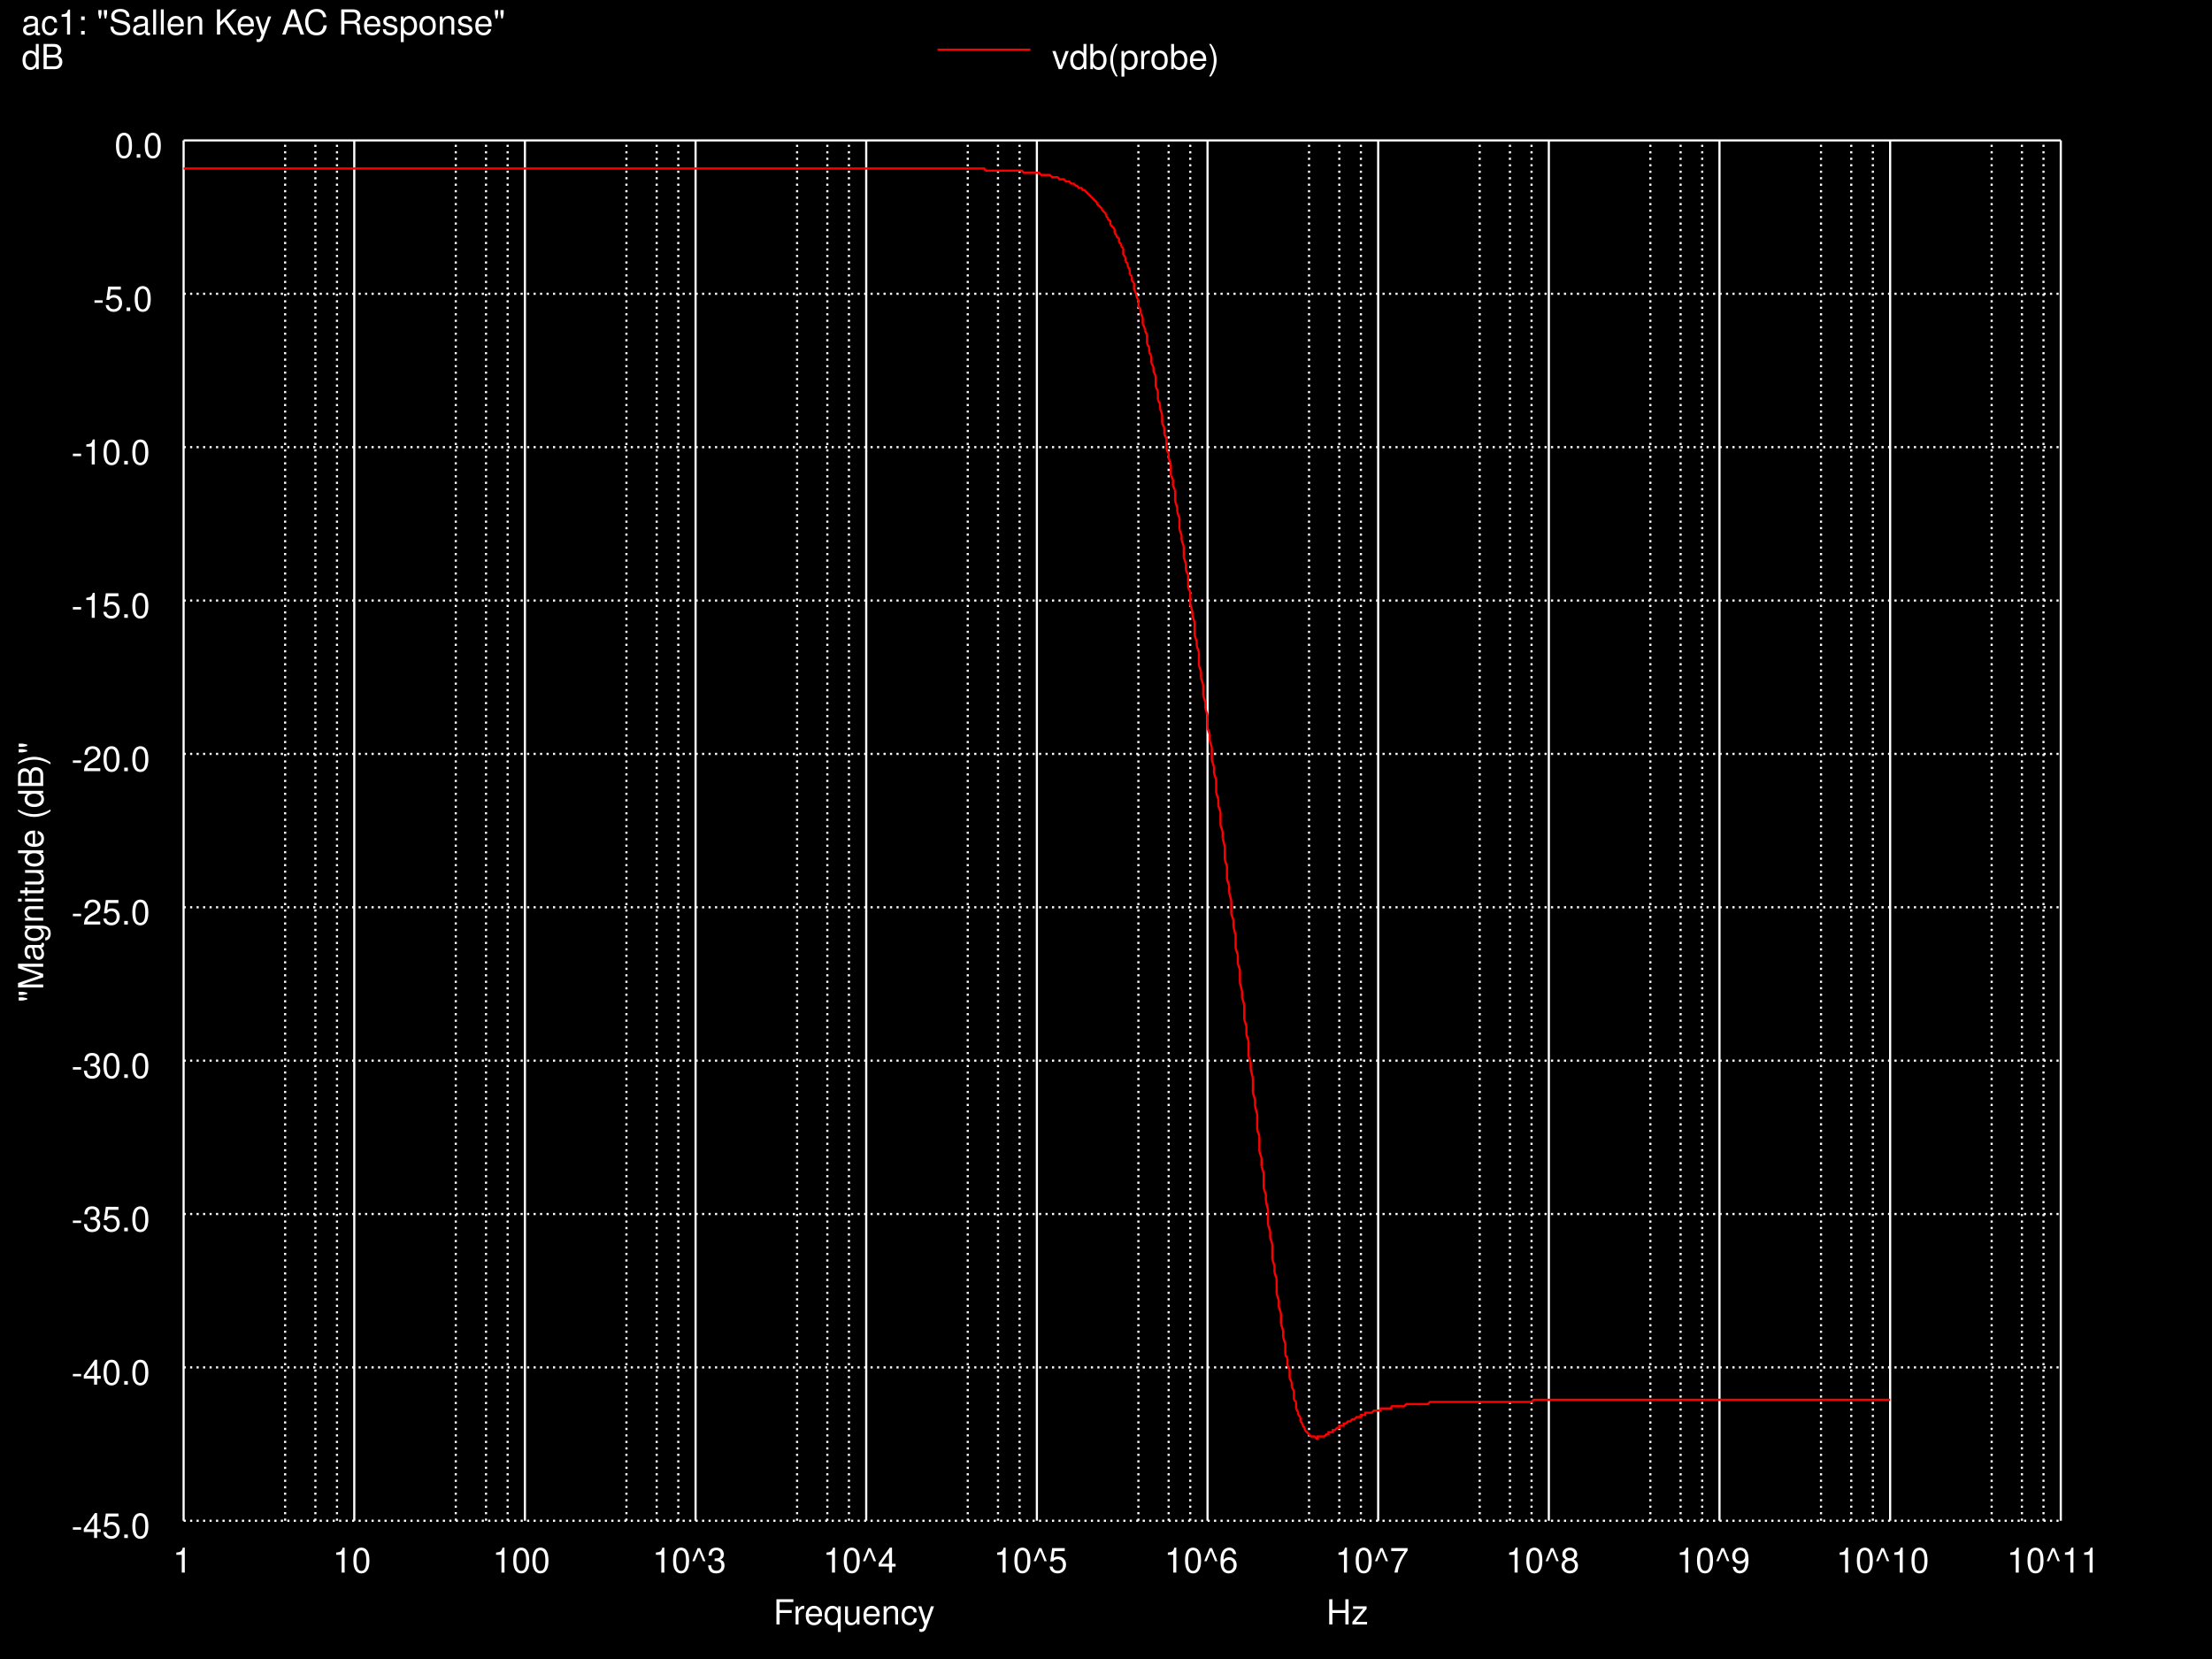
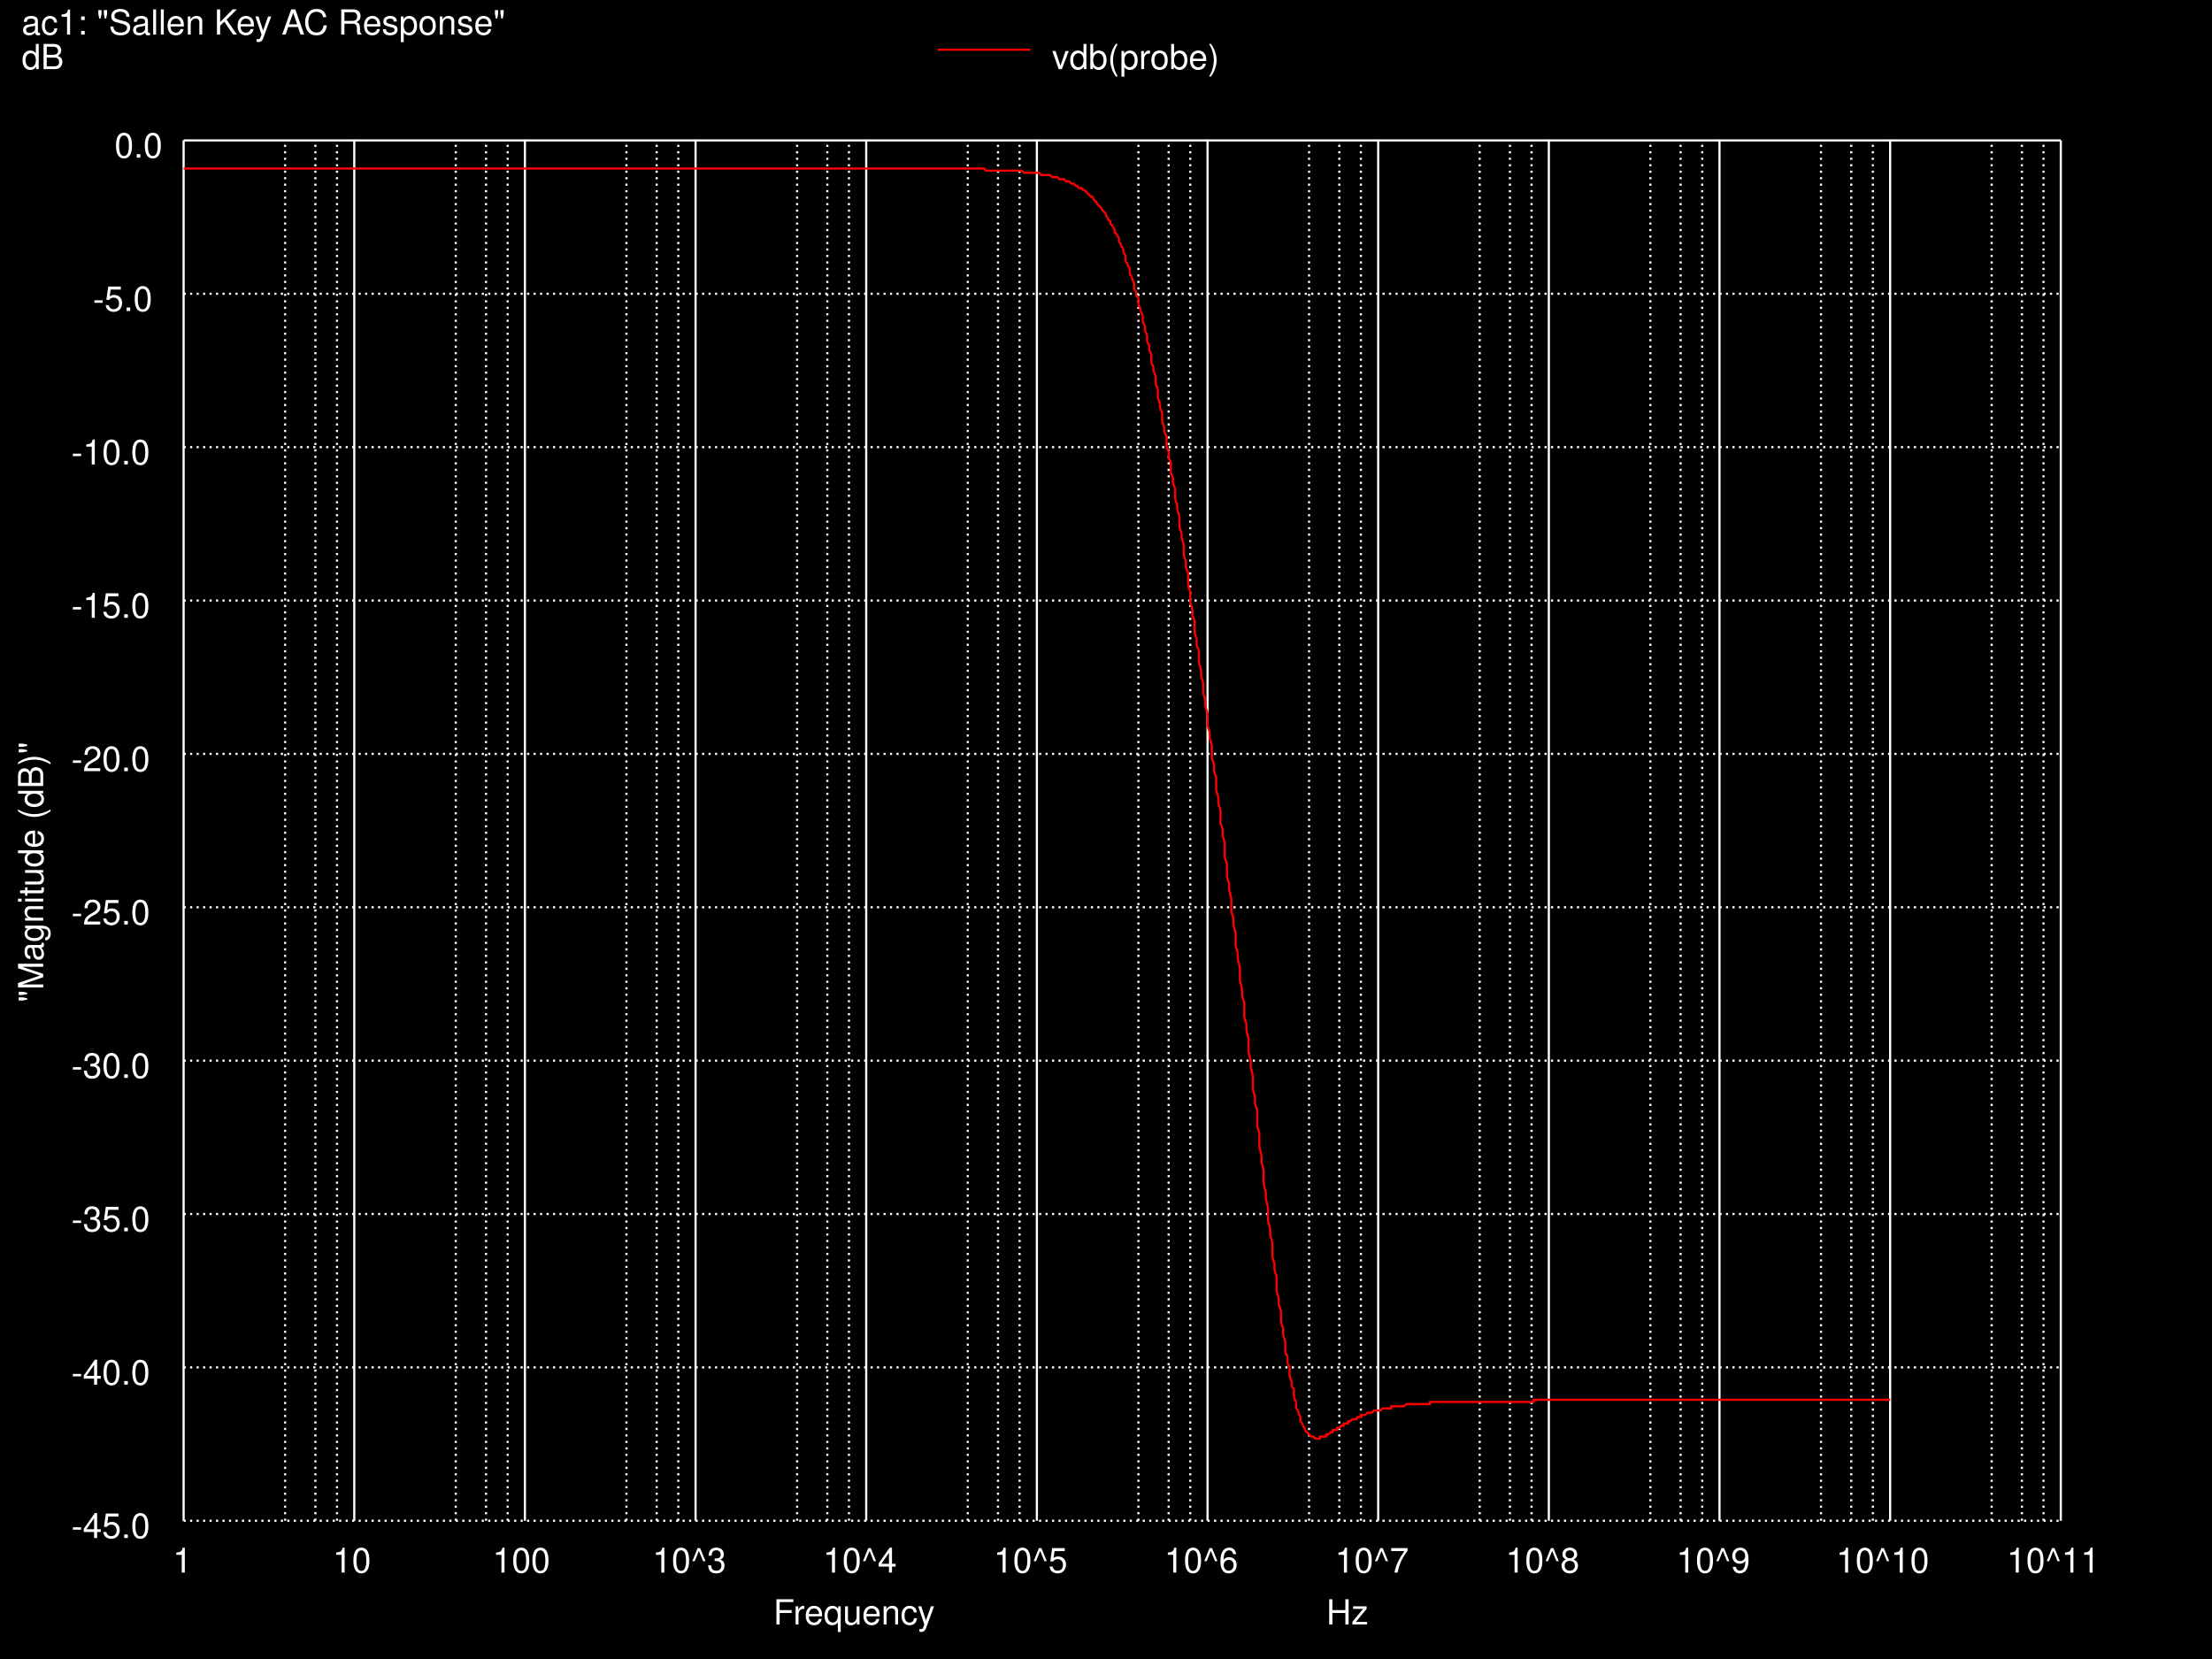
<svg xmlns="http://www.w3.org/2000/svg" version="1.1" width="100%" height="100%" viewBox="0 0 1024 768" style="fill: none; font-family: Helvetica;  font: Helvetica; ">
  <rect x="0" y="0" width="1024" height="768" fill="black" stroke="none" />
  <text stroke="none" fill="white" font-size="16" x="358" y="752">
Frequency
</text>
  <text transform="rotate(-90, 20, 464)" stroke="none" fill="white" font-size="16" x="20" y="464">
"Magnitude (dB)"
</text>
  <text stroke="none" fill="white" font-size="16" x="10" y="16">
ac1: "Sallen Key AC Response"
</text>
  <path stroke="white" d="M85 704l0 -639" />
  <text stroke="none" fill="white" font-size="16" x="80" y="728">
1
</text>
  <path stroke="white" stroke-dasharray="1,2" d="M132 704l0 -639M146 704l0 -639M156 704l0 -639" />
  <path stroke="white" d="M164 704l0 -639" />
  <text stroke="none" fill="white" font-size="16" x="154" y="728">
10
</text>
  <path stroke="white" stroke-dasharray="1,2" d="M211 704l0 -639M225 704l0 -639M235 704l0 -639" />
  <path stroke="white" d="M243 704l0 -639" />
  <text stroke="none" fill="white" font-size="16" x="228" y="728">
100
</text>
  <path stroke="white" stroke-dasharray="1,2" d="M290 704l0 -639M304 704l0 -639M314 704l0 -639" />
  <path stroke="white" d="M322 704l0 -639" />
  <text stroke="none" fill="white" font-size="16" x="302" y="728">
10^3
</text>
  <path stroke="white" stroke-dasharray="1,2" d="M369 704l0 -639M383 704l0 -639M393 704l0 -639" />
  <path stroke="white" d="M401 704l0 -639" />
  <text stroke="none" fill="white" font-size="16" x="381" y="728">
10^4
</text>
  <path stroke="white" stroke-dasharray="1,2" d="M448 704l0 -639M462 704l0 -639M472 704l0 -639" />
  <path stroke="white" d="M480 704l0 -639" />
  <text stroke="none" fill="white" font-size="16" x="460" y="728">
10^5
</text>
  <path stroke="white" stroke-dasharray="1,2" d="M527 704l0 -639M541 704l0 -639M551 704l0 -639" />
  <path stroke="white" d="M559 704l0 -639" />
  <text stroke="none" fill="white" font-size="16" x="539" y="728">
10^6
</text>
  <path stroke="white" stroke-dasharray="1,2" d="M606 704l0 -639M620 704l0 -639M630 704l0 -639" />
  <path stroke="white" d="M638 704l0 -639" />
  <text stroke="none" fill="white" font-size="16" x="618" y="728">
10^7
</text>
  <path stroke="white" stroke-dasharray="1,2" d="M685 704l0 -639M699 704l0 -639M709 704l0 -639" />
  <path stroke="white" d="M717 704l0 -639" />
  <text stroke="none" fill="white" font-size="16" x="697" y="728">
10^8
</text>
  <path stroke="white" stroke-dasharray="1,2" d="M764 704l0 -639M778 704l0 -639M788 704l0 -639" />
  <path stroke="white" d="M796 704l0 -639" />
  <text stroke="none" fill="white" font-size="16" x="776" y="728">
10^9
</text>
  <path stroke="white" stroke-dasharray="1,2" d="M843 704l0 -639M857 704l0 -639M867 704l0 -639" />
  <path stroke="white" d="M875 704l0 -639" />
  <text stroke="none" fill="white" font-size="16" x="850" y="728">
10^10
</text>
  <path stroke="white" stroke-dasharray="1,2" d="M922 704l0 -639M936 704l0 -639M946 704l0 -639" />
  <path stroke="white" d="M954 704l0 -639" />
  <text stroke="none" fill="white" font-size="16" x="929" y="728">
10^11
</text>
  <text stroke="none" fill="white" font-size="16" x="614" y="752">
Hz
</text>
  <path stroke="white" stroke-dasharray="1,2" d="M85 704l869 0" />
  <text stroke="none" fill="white" font-size="16" x="33" y="712">
-45.0
</text>
  <path stroke="white" stroke-dasharray="1,2" d="M85 633l869 0" />
  <text stroke="none" fill="white" font-size="16" x="33" y="641">
-40.0
</text>
  <path stroke="white" stroke-dasharray="1,2" d="M85 562l869 0" />
  <text stroke="none" fill="white" font-size="16" x="33" y="570">
-35.0
</text>
  <path stroke="white" stroke-dasharray="1,2" d="M85 491l869 0" />
  <text stroke="none" fill="white" font-size="16" x="33" y="499">
-30.0
</text>
  <path stroke="white" stroke-dasharray="1,2" d="M85 420l869 0" />
  <text stroke="none" fill="white" font-size="16" x="33" y="428">
-25.0
</text>
  <path stroke="white" stroke-dasharray="1,2" d="M85 349l869 0" />
  <text stroke="none" fill="white" font-size="16" x="33" y="357">
-20.0
</text>
  <path stroke="white" stroke-dasharray="1,2" d="M85 278l869 0" />
  <text stroke="none" fill="white" font-size="16" x="33" y="286">
-15.0
</text>
  <path stroke="white" stroke-dasharray="1,2" d="M85 207l869 0" />
  <text stroke="none" fill="white" font-size="16" x="33" y="215">
-10.0
</text>
  <path stroke="white" stroke-dasharray="1,2" d="M85 136l869 0" />
  <text stroke="none" fill="white" font-size="16" x="43" y="144">
-5.0
</text>
  <path stroke="white" d="M85 65l869 0" />
  <text stroke="none" fill="white" font-size="16" x="53" y="73">
0.0
</text>
  <text stroke="none" fill="white" font-size="16" x="10" y="32">
dB
</text>
  <path stroke="red" d="M434 23l43 0" />
  <text stroke="none" fill="white" font-size="16" x="487" y="32">
vdb(probe)
</text>
-   <path stroke="red" d="M85 78l371 0M456 79l0 -1M456 79l17 0 1 1 7 0 1 1 4 0 1 1 3 0M490 83l0 -1M490 83l3 0M493 84l0 -1M493 84l2 0 1 1 1 0 1 1 1 0M499 87l0 -1M499 87l2 0M501 88l0 -1M501 88l1 0 6 6M508 95l0 -1M508 95l1 0M509 96l0 -1M509 96l1 0M510 97l0 -1" />
-   <path stroke="red" d="M510 97l2 2M512 100l0 -1M512 100l1 1M513 102l0 -1M513 102l1 0M514 104l0 -2M514 104l2 2M516 108l0 -2M516 108l1 1M517 110l0 -1M517 110l1 0M518 112l0 -2M518 112l1 1M519 114l0 -1M519 114l1 1M520 118l0 -3M520 118l1 1M521 121l0 -2" />
-   <path stroke="red" d="M521 121l1 1M522 123l0 -1M522 123l1 2M523 127l0 -2M523 127l1 1M524 130l0 -2M524 130l1 1M525 134l0 -3M525 134l1 2M526 137l0 -1M526 137l1 2M527 142l0 -3M527 142l1 1M528 145l0 -2M528 145l1 2M529 150l0 -3M529 150l1 2M530 153l0 -1" />
-   <path stroke="red" d="M530 153l1 2M531 159l0 -4M531 159l1 2M532 163l0 -2M532 163l1 2M533 168l0 -3M533 168l1 2M534 172l0 -2M534 172l1 2M535 179l0 -5M535 179l1 2M536 185l0 -4M536 185l1 2M537 189l0 -2M537 189l1 3M538 196l0 -4M538 196l1 2M539 201l0 -3" />
-   <path stroke="red" d="M539 201l1 2M540 208l0 -5M540 208l1 2M541 212l0 -2M541 212l1 3M542 220l0 -5M542 220l1 2M543 225l0 -3M543 225l1 2M544 232l0 -5M544 232l1 3M545 237l0 -2M545 237l1 3M546 245l0 -5M546 245l1 3M547 250l0 -2M547 250l1 3M548 258l0 -5" />
-   <path stroke="red" d="M548 258l1 3M549 264l0 -3M549 264l1 2M550 272l0 -6M550 272l1 2M551 280l0 -6M551 280l1 3M552 285l0 -2M552 285l1 3M553 294l0 -6M553 294l1 3M554 299l0 -2M554 299l1 3M555 308l0 -6M555 308l1 3M556 314l0 -3M556 314l1 3M557 322l0 -5" />
-   <path stroke="red" d="M557 322l1 3M558 328l0 -3M558 328l1 3M559 337l0 -6M559 337l1 3M560 343l0 -3M560 343l1 3M561 352l0 -6M561 352l1 3M562 358l0 -3M562 358l1 3M563 367l0 -6M563 367l1 3M564 373l0 -3M564 373l1 3M565 382l0 -6M565 382l1 3M566 388l0 -3" />
-   <path stroke="red" d="M566 388l1 4M567 398l0 -6M567 398l1 3M568 407l0 -6M568 407l1 3M569 413l0 -3M569 413l1 4M570 423l0 -6M570 423l1 3M571 429l0 -3M571 429l1 4M572 439l0 -6M572 439l1 3M573 446l0 -4M573 446l1 3M574 455l0 -6M574 455l1 4M575 462l0 -3" />
-   <path stroke="red" d="M575 462l1 3M576 472l0 -7M576 472l1 3M577 479l0 -4M577 479l1 3M578 489l0 -7M578 489l1 3M579 495l0 -3M579 495l1 4M580 506l0 -7M580 506l1 3M581 512l0 -3M581 512l1 4M582 523l0 -7M582 523l1 3M583 533l0 -7M583 533l1 3M584 540l0 -4" />
-   <path stroke="red" d="M584 540l1 3M585 550l0 -7M585 550l1 3M586 556l0 -3M586 556l1 4M587 567l0 -7M587 567l1 3M588 573l0 -3M588 573l1 3M589 583l0 -7M589 583l1 3M590 589l0 -3M590 589l1 3M591 599l0 -7M591 599l1 3M592 605l0 -3M592 605l1 3M593 613l0 -5" />
-   <path stroke="red" d="M593 613l1 3M594 619l0 -3M594 619l1 3M595 627l0 -5M595 627l1 2M596 632l0 -3M596 632l1 2M597 638l0 -4M597 638l1 2M598 642l0 -2M598 642l1 2M599 648l0 -4M599 648l1 1M600 652l0 -3M600 652l1 2M601 655l0 -1M601 655l1 1M602 658l0 -2" />
-   <path stroke="red" d="M602 658l1 1M603 660l0 -1M603 660l1 1M604 662l0 -1M604 662l3 3 2 0M609 666l0 -1M609 666l1 0 0 -1 3 0 1 -1 1 0 0 -1 2 0 0 -1 1 0 1 -1 1 0 0 -1 2 0 0 -1 1 0 1 -1 1 0 1 -1 1 0 1 -1 2 0 0 -1 2 0 0 -1 3 0 1 -1 3 0 0 -1 5 0 0 -1" />
-   <path stroke="red" d="M644 651l6 0 1 -1 10 0 1 -1 47 0 1 -1 165 0" />
+   <path stroke="red" d="M85 78l371 0M456 79l0 -1M456 79l17 0 1 1 7 0 1 1 4 0 1 1 3 0M490 83l0 -1M490 83l3 0M493 84l0 -1M493 84l2 0 1 1 1 0 1 1 1 0M499 87l0 -1M499 87l2 0M501 88l0 -1M501 88l1 0 3 3 1 0M506 92l0 -1M506 92l2 2M508 95l0 -1M508 95l1 0" />
+   <path stroke="red" d="M509 96l0 -1M509 96l1 0M510 97l0 -1M510 97l2 2M512 100l0 -1M512 100l1 1M513 102l0 -1M513 102l1 0M514 104l0 -2M514 104l1 0M515 105l0 -1M515 105l1 1M516 108l0 -2M516 108l1 0M517 109l0 -1M517 109l1 1M518 112l0 -2M518 112l1 1" />
+   <path stroke="red" d="M519 114l0 -1M519 114l1 1M520 117l0 -2M520 117l1 1M521 121l0 -3M521 121l1 1M522 123l0 -1M522 123l1 1M523 127l0 -3M523 127l1 1M524 129l0 -1M524 129l1 2M525 134l0 -3M525 134l1 1M526 137l0 -2M526 137l1 1M527 141l0 -3M527 141l1 2" />
+   <path stroke="red" d="M528 144l0 -1M528 144l1 2M529 149l0 -3M529 149l1 2M530 153l0 -2M530 153l1 2M531 158l0 -3M531 158l1 2M532 162l0 -2M532 162l1 2M533 168l0 -4M533 168l1 2M534 172l0 -2M534 172l1 2M535 178l0 -4M535 178l1 2M536 184l0 -4M536 184l1 3" />
+   <path stroke="red" d="M537 189l0 -2M537 189l1 2M538 195l0 -4M538 195l1 3M539 200l0 -2M539 200l1 2M540 207l0 -5M540 207l1 2M541 212l0 -3M541 212l1 2M542 219l0 -5M542 219l1 2M543 224l0 -3M543 224l1 2M544 231l0 -5M544 231l1 3M545 236l0 -2M545 236l1 3" />
+   <path stroke="red" d="M546 244l0 -5M546 244l1 3M547 249l0 -2M547 249l1 3M548 257l0 -5M548 257l1 3M549 263l0 -3M549 263l1 2M550 271l0 -6M550 271l1 3M551 279l0 -5M551 279l1 3M552 285l0 -3M552 285l1 2M553 293l0 -6M553 293l1 3M554 299l0 -3M554 299l1 2" />
+   <path stroke="red" d="M555 307l0 -6M555 307l1 3M556 313l0 -3M556 313l1 3M557 321l0 -5M557 321l1 3M558 327l0 -3M558 327l1 3M559 336l0 -6M559 336l1 3M560 342l0 -3M560 342l1 3M561 351l0 -6M561 351l1 3M562 357l0 -3M562 357l1 3M563 366l0 -6M563 366l1 3" />
+   <path stroke="red" d="M564 372l0 -3M564 372l1 3M565 381l0 -6M565 381l1 3M566 387l0 -3M566 387l1 3M567 397l0 -7M567 397l1 3M568 406l0 -6M568 406l1 3M569 412l0 -3M569 412l1 4M570 422l0 -6M570 422l1 3M571 428l0 -3M571 428l1 4M572 438l0 -6M572 438l1 3" />
+   <path stroke="red" d="M573 444l0 -3M573 444l1 4M574 454l0 -6M574 454l1 4M575 461l0 -3M575 461l1 3M576 471l0 -7M576 471l1 3M577 477l0 -3M577 477l1 4M578 487l0 -6M578 487l1 4M579 494l0 -3M579 494l1 4M580 504l0 -6M580 504l1 4M581 511l0 -3M581 511l1 3" />
+   <path stroke="red" d="M582 521l0 -7M582 521l1 4M583 531l0 -6M583 531l1 4M584 538l0 -3M584 538l1 4M585 548l0 -6M585 548l1 4M586 555l0 -3M586 555l1 4M587 565l0 -6M587 565l1 4M588 572l0 -3M588 572l1 3M589 582l0 -7M589 582l1 3M590 588l0 -3M590 588l1 3" />
+   <path stroke="red" d="M591 598l0 -7M591 598l1 3M592 604l0 -3M592 604l1 3M593 612l0 -5M593 612l1 3M594 618l0 -3M594 618l1 3M595 626l0 -5M595 626l1 2M596 631l0 -3M596 631l1 2M597 637l0 -4M597 637l1 3M598 642l0 -2M598 642l1 1M599 647l0 -4M599 647l1 2" />
+   <path stroke="red" d="M600 652l0 -3M600 652l1 1M601 654l0 -1M601 654l1 2M602 658l0 -2M602 658l1 1M603 660l0 -1M603 660l1 1M604 662l0 -1M604 662l3 3 1 0 1 1 2 0 0 -1 3 0 0 -1 1 0 1 -1 1 0 0 -1 2 0 0 -1 1 0 1 -1 1 0 0 -1 2 0 0 -1 1 0 1 -1 2 0 0 -1" />
+   <path stroke="red" d="M628 656l2 0 0 -1 2 0 1 -1 2 0 1 -1 3 0 1 -1 4 0 0 -1 6 0 1 -1 11 0 0 -1 48 0 0 -1 165 0" />
</svg>
